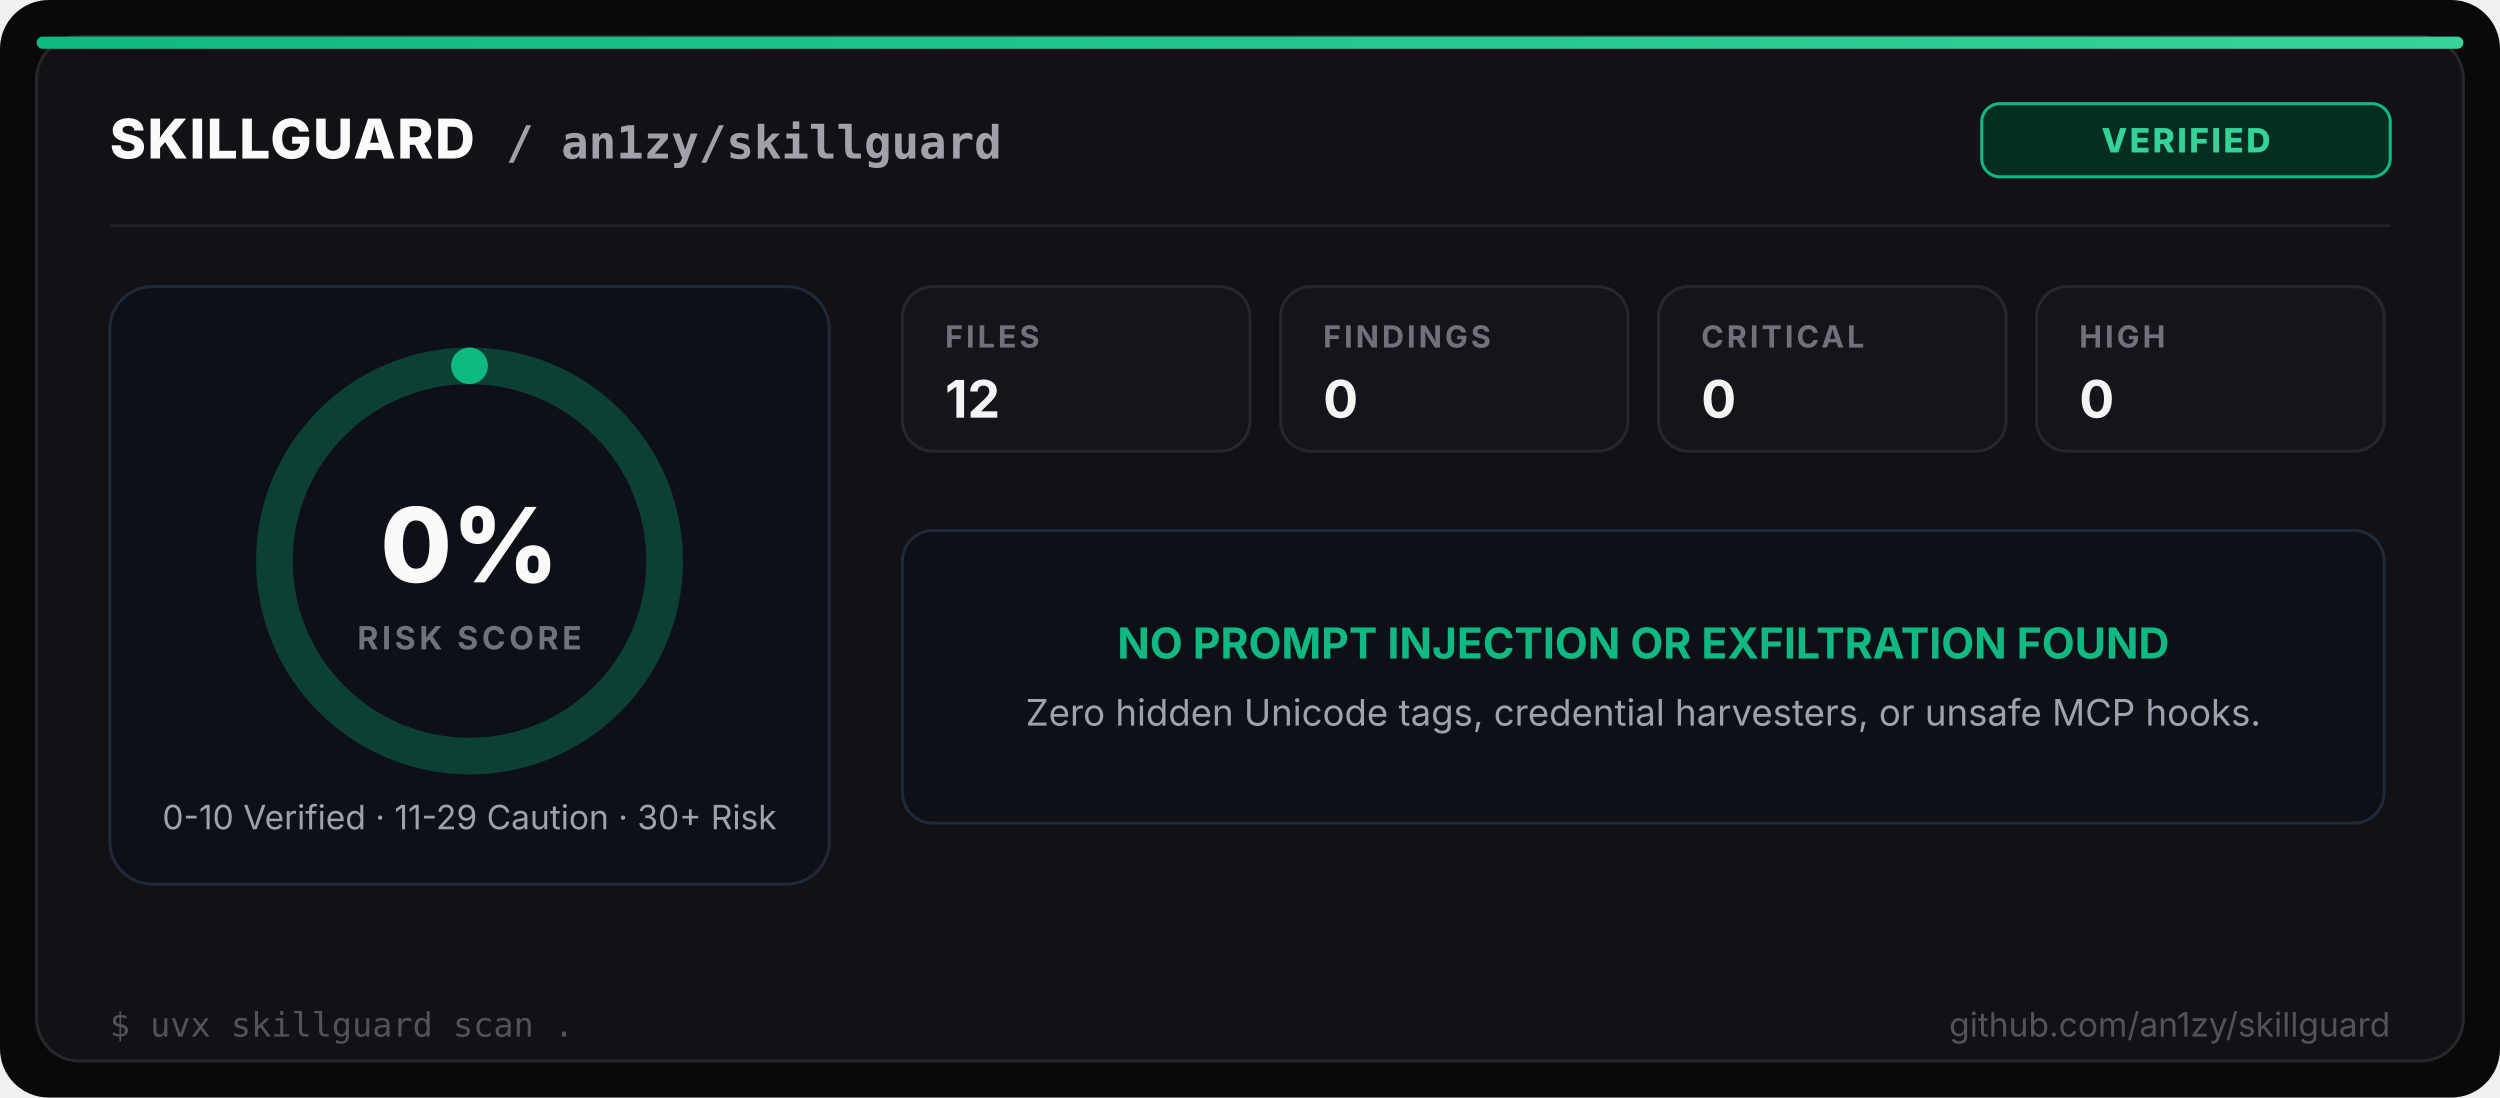
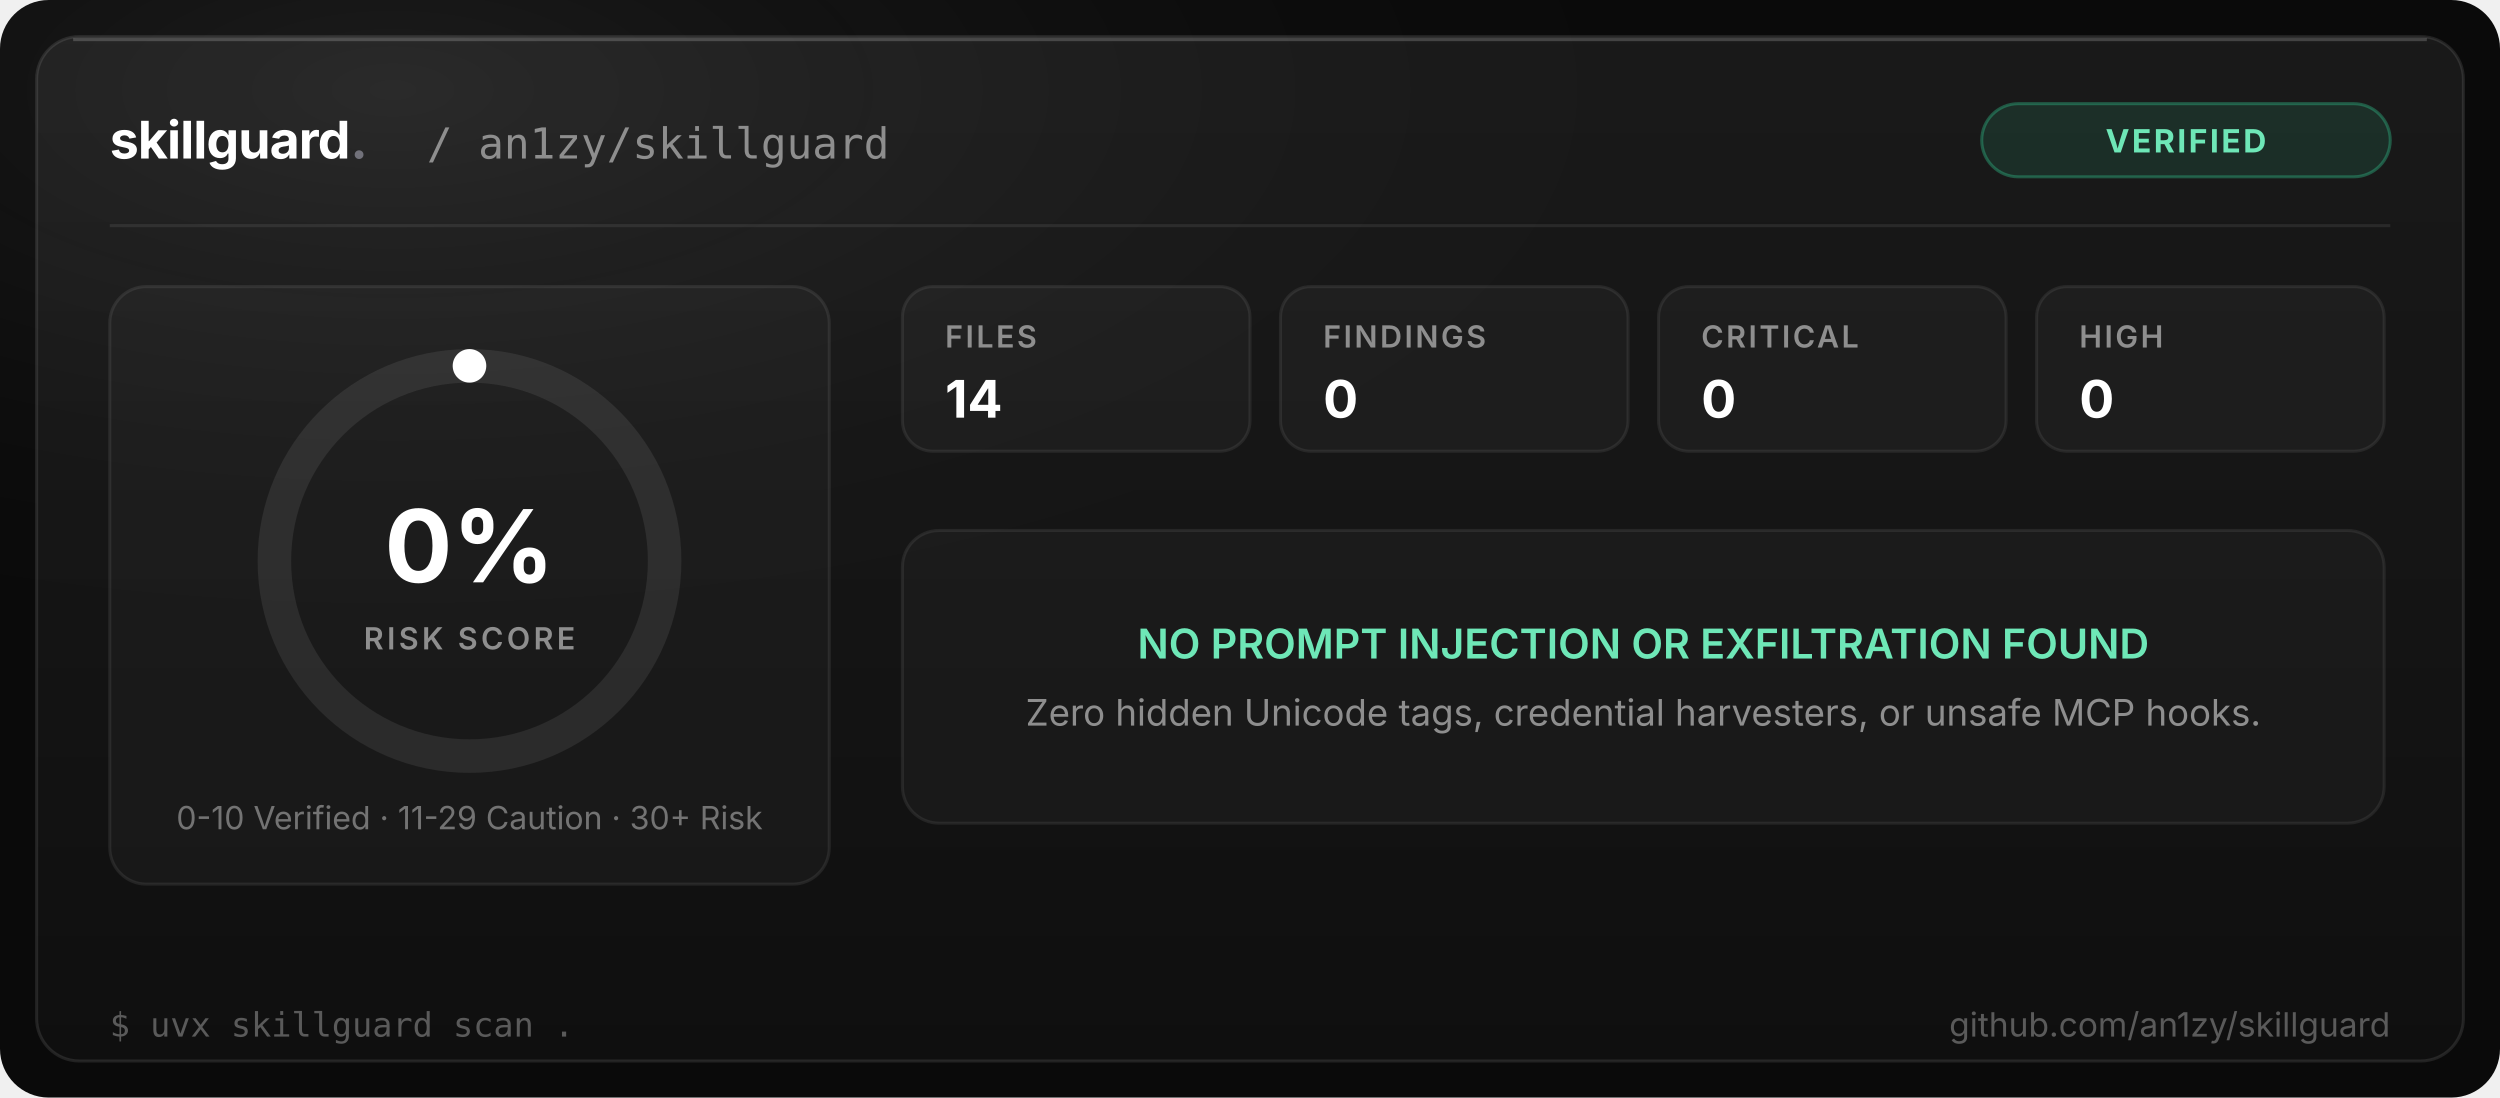
<svg xmlns="http://www.w3.org/2000/svg" width="820" height="360" viewBox="0 0 820 360">
  <defs>
-     <linearGradient id="sgGlow" x1="0%" y1="0%" x2="100%" y2="0%">
-       <stop offset="0%" stop-color="#10b981" />
-       <stop offset="100%" stop-color="#34d399" />
+     <radialGradient id="sgGlow1" cx="16%" cy="8%" r="55%">
+       <stop offset="0%" stop-color="#ffffff" stop-opacity="0.075" />
+       <stop offset="100%" stop-color="#0a0a0a" stop-opacity="0" />
+     </radialGradient>
+     <linearGradient id="sgGlass" x1="0%" y1="0%" x2="0%" y2="100%">
+       <stop offset="0%" stop-color="#ffffff" stop-opacity="0.065" />
+       <stop offset="100%" stop-color="#ffffff" stop-opacity="0.02" />
    </linearGradient>
  </defs>
-   <rect width="820" height="360" rx="16" fill="#09090b" />
-   <rect x="12" y="12" width="796" height="336" rx="14" fill="#111116" stroke="#27272a" />
-   <rect x="12" y="12" width="796" height="4" rx="2" fill="url(#sgGlow)" />
-   <text x="36" y="52" fill="#fafafa" font-size="18" font-weight="800" font-family="system-ui, -apple-system, Segoe UI, sans-serif" letter-spacing="0.5">SKILLGUARD</text>
-   <text x="166" y="52" fill="#a1a1aa" font-size="15" font-weight="600" font-family="ui-monospace, SFMono-Regular, Menlo, Consolas, monospace">/ an1zy/skillguard</text>
-   <rect x="650" y="34" width="134" height="24" rx="6" fill="#052e22" stroke="#10b981" />
-   <text x="717" y="50" text-anchor="middle" fill="#34d399" font-size="11" font-weight="800" font-family="system-ui, -apple-system, Segoe UI, sans-serif" letter-spacing="0.8">VERIFIED</text>
-   <line x1="36" y1="74" x2="784" y2="74" stroke="#1f1f27" />
-   <rect x="36" y="94" width="236" height="196" rx="14" fill="#0d1117" stroke="#1f2937" />
-   <circle cx="154" cy="184" r="64" fill="none" stroke="#10b981" stroke-opacity="0.28" stroke-width="12" />
-   <circle cx="154" cy="184" r="64" fill="none" stroke="#10b981" stroke-width="12" stroke-linecap="round" stroke-dasharray="402.12" stroke-dashoffset="402.12" transform="rotate(-90 154 184)" />
-   <text x="154" y="191" text-anchor="middle" fill="#fafafa" font-size="34" font-weight="800" font-family="system-ui, -apple-system, Segoe UI, sans-serif">0%</text>
-   <text x="154" y="213" text-anchor="middle" fill="#71717a" font-size="10.5" font-weight="700" letter-spacing="1.2" font-family="system-ui, -apple-system, Segoe UI, sans-serif">RISK SCORE</text>
-   <text x="154" y="272" text-anchor="middle" fill="#9ca3af" font-size="11" font-family="system-ui, -apple-system, Segoe UI, sans-serif">0-10 Verified · 11-29 Caution · 30+ Risk</text>
-   <rect x="296" y="94" width="114" height="54" rx="10" fill="#14141b" stroke="#27272a" />
-   <text x="310" y="114" fill="#71717a" font-size="10" font-weight="700" letter-spacing="1" font-family="system-ui, -apple-system, Segoe UI, sans-serif">FILES</text>
-   <text x="310" y="137" fill="#f4f4f5" font-size="17" font-weight="700" font-family="system-ui, -apple-system, Segoe UI, sans-serif">12</text>
-   <rect x="420" y="94" width="114" height="54" rx="10" fill="#14141b" stroke="#27272a" />
-   <text x="434" y="114" fill="#71717a" font-size="10" font-weight="700" letter-spacing="1" font-family="system-ui, -apple-system, Segoe UI, sans-serif">FINDINGS</text>
-   <text x="434" y="137" fill="#f4f4f5" font-size="17" font-weight="700" font-family="system-ui, -apple-system, Segoe UI, sans-serif">0</text>
-   <rect x="544" y="94" width="114" height="54" rx="10" fill="#14141b" stroke="#27272a" />
-   <text x="558" y="114" fill="#71717a" font-size="10" font-weight="700" letter-spacing="1" font-family="system-ui, -apple-system, Segoe UI, sans-serif">CRITICAL</text>
-   <text x="558" y="137" fill="#f4f4f5" font-size="17" font-weight="700" font-family="system-ui, -apple-system, Segoe UI, sans-serif">0</text>
-   <rect x="668" y="94" width="114" height="54" rx="10" fill="#14141b" stroke="#27272a" />
-   <text x="682" y="114" fill="#71717a" font-size="10" font-weight="700" letter-spacing="1" font-family="system-ui, -apple-system, Segoe UI, sans-serif">HIGH</text>
-   <text x="682" y="137" fill="#f4f4f5" font-size="17" font-weight="700" font-family="system-ui, -apple-system, Segoe UI, sans-serif">0</text>
-   <rect x="296" y="174" width="486" height="96" rx="10" fill="#0d1117" stroke="#1f2937" />
-   <text x="539" y="216" text-anchor="middle" fill="#10b981" font-size="14" font-weight="700" font-family="system-ui, -apple-system, Segoe UI, sans-serif">NO PROMPT INJECTION OR EXFILTRATION FOUND</text>
-   <text x="539" y="238" text-anchor="middle" fill="#9ca3af" font-size="12" font-family="system-ui, -apple-system, Segoe UI, sans-serif">Zero hidden Unicode tags, credential harvesters, or unsafe MCP hooks.</text>
-   <text x="36" y="340" fill="#52525b" font-size="11" font-family="ui-monospace, SFMono-Regular, Menlo, Consolas, monospace">$ uvx skillguard scan .</text>
-   <text x="784" y="340" text-anchor="end" fill="#52525b" font-size="11" font-family="system-ui, -apple-system, Segoe UI, sans-serif">github.com/an1zy/skillguard</text>
+   <rect width="820" height="360" rx="16" fill="#0a0a0a" />
+   <rect width="820" height="360" rx="16" fill="url(#sgGlow1)" />
+   <rect x="12" y="12" width="796" height="336" rx="14" fill="url(#sgGlass)" stroke="#ffffff" stroke-opacity="0.1" />
+   <line x1="24" y1="13" x2="796" y2="13" stroke="#ffffff" stroke-opacity="0.18" />
+   <text x="36" y="52" fill="#ffffff" font-size="17" font-weight="700" font-family="Inter, -apple-system, BlinkMacSystemFont, Segoe UI, sans-serif" letter-spacing="-0.3">skillguard<tspan fill="#71717a">.</tspan>
+   </text>
+   <text x="140" y="52" fill="#8e8e8e" font-size="14" font-weight="500" font-family="ui-monospace, SFMono-Regular, Menlo, Consolas, monospace">/ an1zy/skillguard</text>
+   <rect x="650" y="34" width="134" height="24" rx="12" fill="#34d399" fill-opacity="0.12" stroke="#34d399" stroke-opacity="0.34" />
+   <text x="717" y="50" text-anchor="middle" fill="#6ee7b7" font-size="10.5" font-weight="700" font-family="Inter, -apple-system, BlinkMacSystemFont, Segoe UI, sans-serif" letter-spacing="0.8">VERIFIED</text>
+   <line x1="36" y1="74" x2="784" y2="74" stroke="#ffffff" stroke-opacity="0.08" />
+   <rect x="36" y="94" width="236" height="196" rx="12" fill="#ffffff" fill-opacity="0.03" stroke="#ffffff" stroke-opacity="0.08" />
+   <circle cx="154" cy="184" r="64" fill="none" stroke="#ffffff" stroke-opacity="0.08" stroke-width="11" />
+   <circle cx="154" cy="184" r="64" fill="none" stroke="#ffffff" stroke-width="11" stroke-linecap="round" stroke-dasharray="402.12" stroke-dashoffset="402.12" transform="rotate(-90 154 184)" />
+   <text x="154" y="191" text-anchor="middle" fill="#ffffff" font-size="33" font-weight="700" font-family="Inter, -apple-system, BlinkMacSystemFont, Segoe UI, sans-serif">0%</text>
+   <text x="154" y="213" text-anchor="middle" fill="#8e8e8e" font-size="10" font-weight="600" letter-spacing="1.1" font-family="Inter, -apple-system, BlinkMacSystemFont, Segoe UI, sans-serif">RISK SCORE</text>
+   <text x="154" y="272" text-anchor="middle" fill="#737373" font-size="10.5" font-family="Inter, -apple-system, BlinkMacSystemFont, Segoe UI, sans-serif">0-10 Verified · 11-29 Caution · 30+ Risk</text>
+   <rect x="296" y="94" width="114" height="54" rx="10" fill="#ffffff" fill-opacity="0.035" stroke="#ffffff" stroke-opacity="0.075" />
+   <text x="310" y="114" fill="#8e8e8e" font-size="10" font-weight="600" letter-spacing="0.8" font-family="Inter, -apple-system, BlinkMacSystemFont, Segoe UI, sans-serif">FILES</text>
+   <text x="310" y="137" fill="#ffffff" font-size="17" font-weight="700" font-family="Inter, -apple-system, BlinkMacSystemFont, Segoe UI, sans-serif">14</text>
+   <rect x="420" y="94" width="114" height="54" rx="10" fill="#ffffff" fill-opacity="0.035" stroke="#ffffff" stroke-opacity="0.075" />
+   <text x="434" y="114" fill="#8e8e8e" font-size="10" font-weight="600" letter-spacing="0.8" font-family="Inter, -apple-system, BlinkMacSystemFont, Segoe UI, sans-serif">FINDINGS</text>
+   <text x="434" y="137" fill="#ffffff" font-size="17" font-weight="700" font-family="Inter, -apple-system, BlinkMacSystemFont, Segoe UI, sans-serif">0</text>
+   <rect x="544" y="94" width="114" height="54" rx="10" fill="#ffffff" fill-opacity="0.035" stroke="#ffffff" stroke-opacity="0.075" />
+   <text x="558" y="114" fill="#8e8e8e" font-size="10" font-weight="600" letter-spacing="0.8" font-family="Inter, -apple-system, BlinkMacSystemFont, Segoe UI, sans-serif">CRITICAL</text>
+   <text x="558" y="137" fill="#ffffff" font-size="17" font-weight="700" font-family="Inter, -apple-system, BlinkMacSystemFont, Segoe UI, sans-serif">0</text>
+   <rect x="668" y="94" width="114" height="54" rx="10" fill="#ffffff" fill-opacity="0.035" stroke="#ffffff" stroke-opacity="0.075" />
+   <text x="682" y="114" fill="#8e8e8e" font-size="10" font-weight="600" letter-spacing="0.8" font-family="Inter, -apple-system, BlinkMacSystemFont, Segoe UI, sans-serif">HIGH</text>
+   <text x="682" y="137" fill="#ffffff" font-size="17" font-weight="700" font-family="Inter, -apple-system, BlinkMacSystemFont, Segoe UI, sans-serif">0</text>
+   <rect x="296" y="174" width="486" height="96" rx="12" fill="#ffffff" fill-opacity="0.03" stroke="#ffffff" stroke-opacity="0.075" />
+   <text x="539" y="216" text-anchor="middle" fill="#6ee7b7" font-size="13.5" font-weight="600" font-family="Inter, -apple-system, BlinkMacSystemFont, Segoe UI, sans-serif">NO PROMPT INJECTION OR EXFILTRATION FOUND</text>
+   <text x="539" y="238" text-anchor="middle" fill="#8e8e8e" font-size="12" font-family="Inter, -apple-system, BlinkMacSystemFont, Segoe UI, sans-serif">Zero hidden Unicode tags, credential harvesters, or unsafe MCP hooks.</text>
+   <text x="36" y="340" fill="#5a5a5a" font-size="11" font-family="ui-monospace, SFMono-Regular, Menlo, Consolas, monospace">$ uvx skillguard scan .</text>
+   <text x="784" y="340" text-anchor="end" fill="#5a5a5a" font-size="11" font-family="Inter, -apple-system, BlinkMacSystemFont, Segoe UI, sans-serif">github.com/an1zy/skillguard</text>
</svg>
